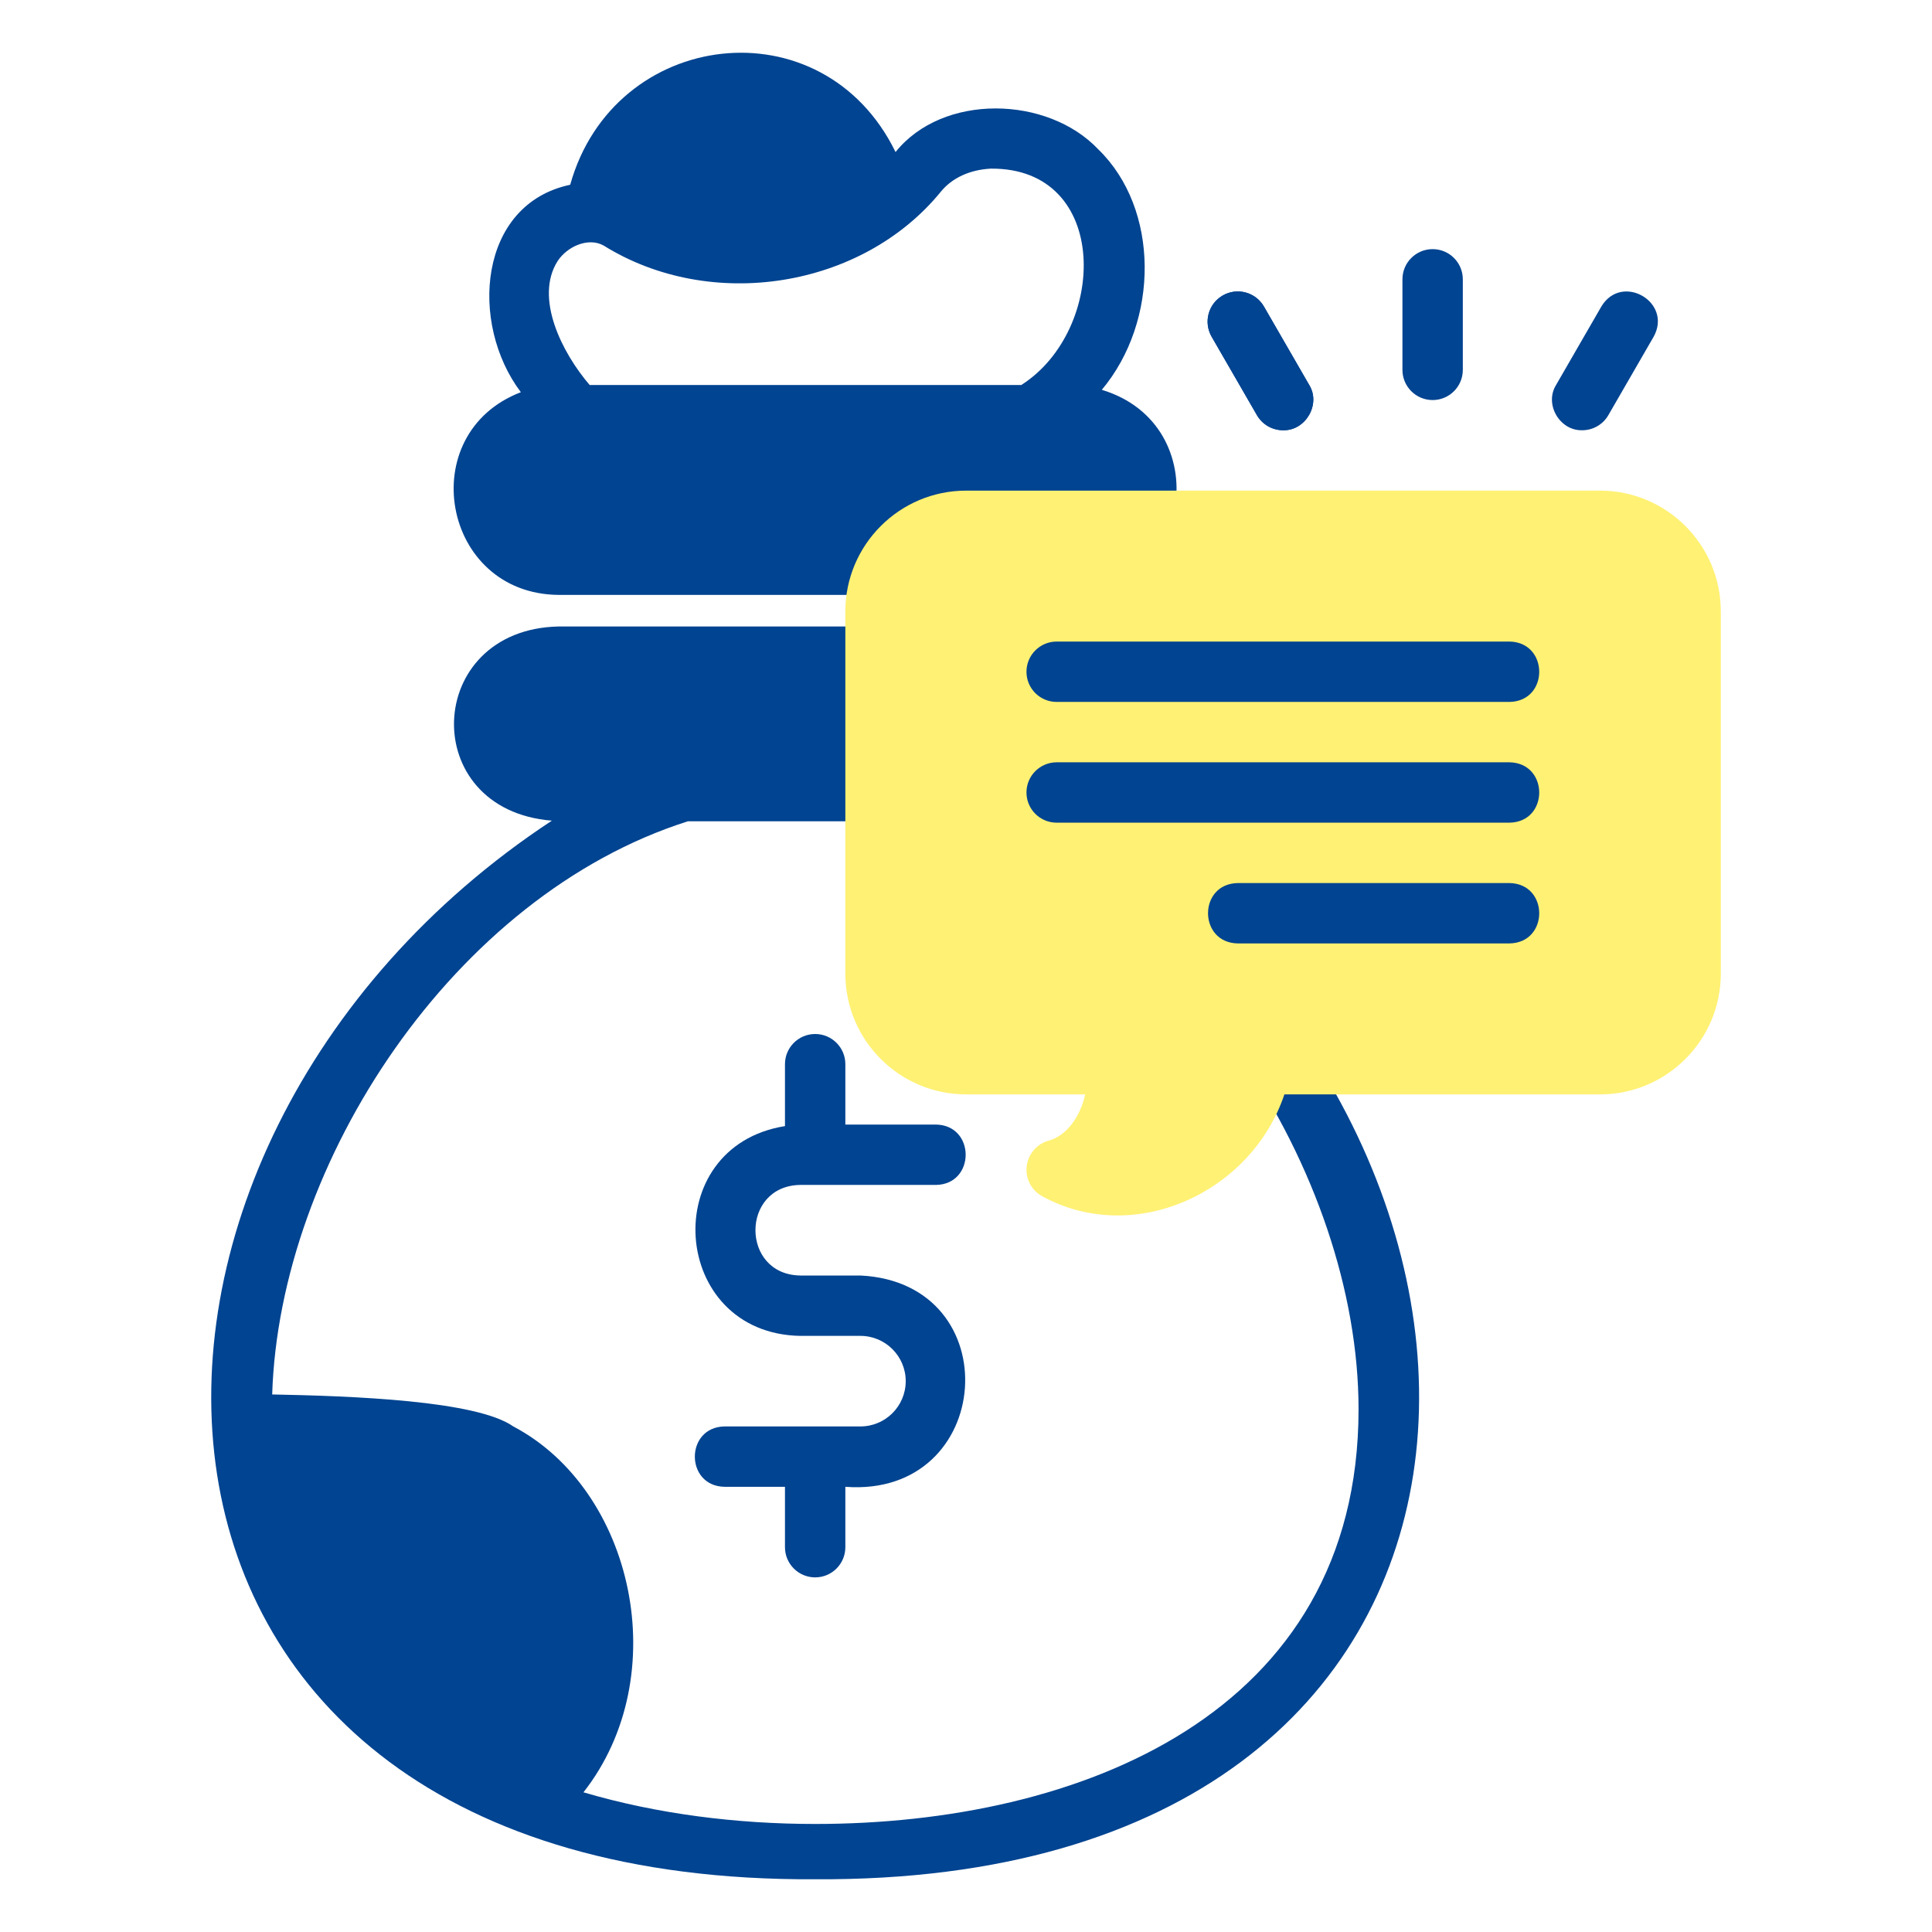
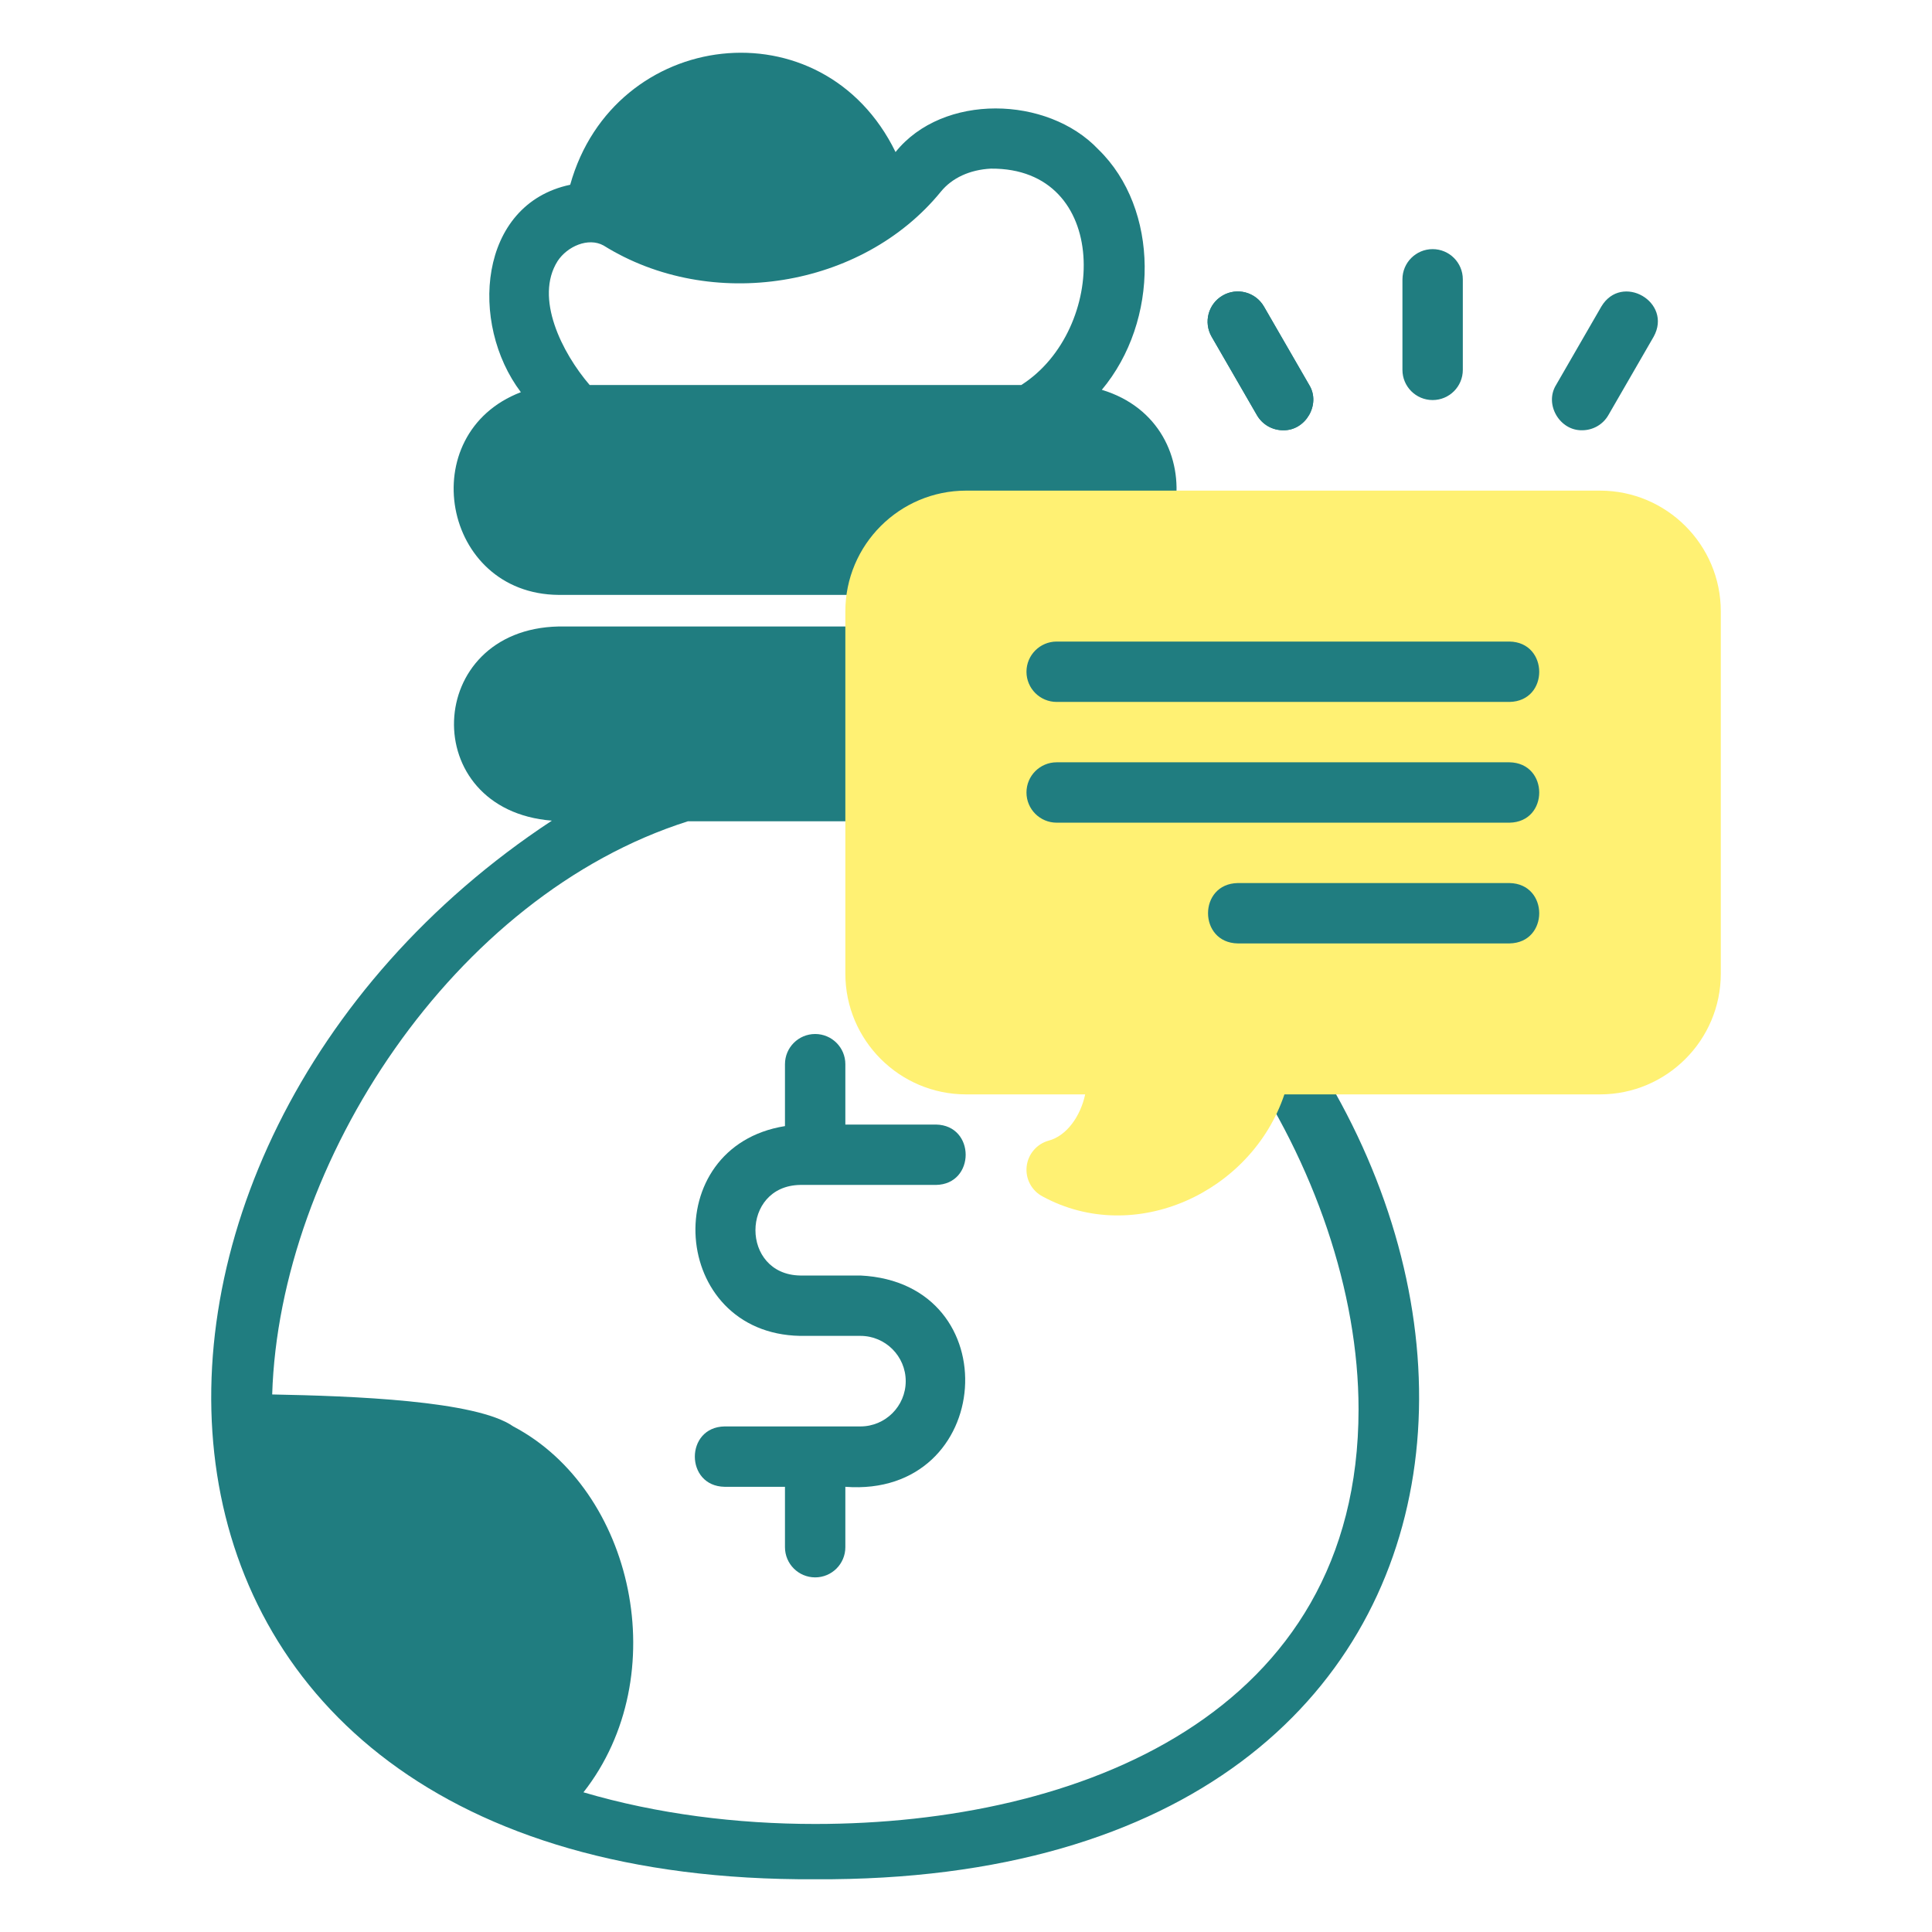
- <svg xmlns="http://www.w3.org/2000/svg" width="60" height="60" viewBox="0 0 60 60" fill="#014491">
-   <path d="M44.492 12.424C43.974 12.424 43.554 12.005 43.554 11.487L43.554 8.674C43.554 8.156 43.974 7.737 44.492 7.737C45.009 7.737 45.429 8.156 45.429 8.674L45.429 11.487C45.429 12.005 45.009 12.424 44.492 12.424Z" fill="#014491" />
-   <path d="M39.848 13.362C39.524 13.362 39.209 13.194 39.035 12.893L37.629 10.458C37.37 10.009 37.523 9.436 37.972 9.177C38.42 8.918 38.993 9.071 39.253 9.52L40.659 11.956C41.028 12.556 40.546 13.38 39.848 13.362Z" fill="#014491" />
-   <path d="M39.848 13.362C39.524 13.362 39.209 13.194 39.035 12.893L37.629 10.458C37.37 10.009 37.523 9.436 37.972 9.177C38.42 8.918 38.993 9.071 39.253 9.52L40.659 11.956C41.028 12.556 40.546 13.38 39.848 13.362Z" fill="#014491" />
-   <path d="M49.136 13.362C48.438 13.379 47.955 12.557 48.325 11.956C48.325 11.956 49.731 9.52 49.731 9.52C50.364 8.463 51.953 9.38 51.355 10.458C51.355 10.458 49.949 12.893 49.949 12.893C49.775 13.194 49.46 13.362 49.136 13.362Z" fill="#014491" />
-   <path d="M26.722 39.612L24.847 39.612C23 39.579 22.998 36.832 24.847 36.799L29.066 36.799C30.296 36.78 30.299 34.945 29.066 34.924L26.253 34.924L26.253 33.049C26.253 32.531 25.833 32.112 25.316 32.112C24.798 32.112 24.378 32.531 24.378 33.049L24.378 34.972C20.403 35.609 20.804 41.41 24.847 41.487L26.722 41.487C27.497 41.487 28.128 42.118 28.128 42.893C28.128 43.669 27.497 44.299 26.722 44.299L22.503 44.299C21.272 44.319 21.27 46.154 22.503 46.174L24.378 46.174L24.378 48.049C24.378 48.568 24.798 48.987 25.316 48.987C25.833 48.987 26.253 48.568 26.253 48.049L26.253 46.174C30.893 46.524 31.359 39.839 26.722 39.612Z" fill="#014491" />
-   <path d="M33.492 25.486C37.675 25.156 37.48 19.547 33.284 19.456L17.347 19.456C13.159 19.545 12.948 25.154 17.139 25.486C1.693 35.654 2.131 58.495 25.316 58.362C48.503 58.495 48.936 35.65 33.492 25.486ZM25.316 56.645C22.883 56.645 20.406 56.336 18.12 55.662C20.963 52.04 19.678 46.267 15.94 44.299C14.796 43.494 10.941 43.354 8.453 43.306C8.676 36.1 14.091 27.81 21.363 25.506L29.268 25.506C36.696 27.859 42.191 36.459 42.191 43.767C42.191 53.262 33.473 56.645 25.316 56.645Z" fill="#014491" />
-   <path d="M17.347 18.475L33.284 18.475C37.049 18.431 37.793 13.186 34.218 12.106C36.008 9.968 36.015 6.486 34.107 4.637C32.529 2.971 29.28 2.89 27.812 4.722C25.55 0.086 19.064 0.881 17.708 5.738C14.848 6.342 14.565 10.05 16.176 12.18C12.825 13.464 13.721 18.446 17.347 18.475ZM17.317 8.108C17.616 7.653 18.266 7.363 18.742 7.623C22.076 9.702 26.774 8.953 29.218 5.954C29.567 5.525 30.118 5.271 30.772 5.237C34.496 5.207 34.396 10.252 31.718 11.956L18.312 11.956C17.453 10.956 16.593 9.251 17.317 8.108Z" fill="#014491" />
+ <svg xmlns="http://www.w3.org/2000/svg" width="60" height="60" viewBox="0 0 60 60" fill="#207d80">
+   <path d="M44.492 12.424C43.974 12.424 43.554 12.005 43.554 11.487L43.554 8.674C43.554 8.156 43.974 7.737 44.492 7.737C45.009 7.737 45.429 8.156 45.429 8.674L45.429 11.487C45.429 12.005 45.009 12.424 44.492 12.424Z" fill="#207d80" />
+   <path d="M39.848 13.362C39.524 13.362 39.209 13.194 39.035 12.893L37.629 10.458C37.37 10.009 37.523 9.436 37.972 9.177C38.42 8.918 38.993 9.071 39.253 9.52L40.659 11.956C41.028 12.556 40.546 13.38 39.848 13.362Z" fill="#207d80" />
+   <path d="M39.848 13.362C39.524 13.362 39.209 13.194 39.035 12.893L37.629 10.458C37.37 10.009 37.523 9.436 37.972 9.177C38.42 8.918 38.993 9.071 39.253 9.52L40.659 11.956C41.028 12.556 40.546 13.38 39.848 13.362Z" fill="#207d80" />
+   <path d="M49.136 13.362C48.438 13.379 47.955 12.557 48.325 11.956C48.325 11.956 49.731 9.52 49.731 9.52C50.364 8.463 51.953 9.38 51.355 10.458C51.355 10.458 49.949 12.893 49.949 12.893C49.775 13.194 49.46 13.362 49.136 13.362Z" fill="#207d80" />
+   <path d="M26.722 39.612L24.847 39.612C23 39.579 22.998 36.832 24.847 36.799L29.066 36.799C30.296 36.78 30.299 34.945 29.066 34.924L26.253 34.924L26.253 33.049C26.253 32.531 25.833 32.112 25.316 32.112C24.798 32.112 24.378 32.531 24.378 33.049L24.378 34.972C20.403 35.609 20.804 41.41 24.847 41.487L26.722 41.487C27.497 41.487 28.128 42.118 28.128 42.893C28.128 43.669 27.497 44.299 26.722 44.299L22.503 44.299C21.272 44.319 21.27 46.154 22.503 46.174L24.378 46.174L24.378 48.049C24.378 48.568 24.798 48.987 25.316 48.987C25.833 48.987 26.253 48.568 26.253 48.049L26.253 46.174C30.893 46.524 31.359 39.839 26.722 39.612Z" fill="#207d80" />
+   <path d="M33.492 25.486C37.675 25.156 37.48 19.547 33.284 19.456L17.347 19.456C13.159 19.545 12.948 25.154 17.139 25.486C1.693 35.654 2.131 58.495 25.316 58.362C48.503 58.495 48.936 35.65 33.492 25.486ZM25.316 56.645C22.883 56.645 20.406 56.336 18.12 55.662C20.963 52.04 19.678 46.267 15.94 44.299C14.796 43.494 10.941 43.354 8.453 43.306C8.676 36.1 14.091 27.81 21.363 25.506L29.268 25.506C36.696 27.859 42.191 36.459 42.191 43.767C42.191 53.262 33.473 56.645 25.316 56.645Z" fill="#207d80" />
+   <path d="M17.347 18.475L33.284 18.475C37.049 18.431 37.793 13.186 34.218 12.106C36.008 9.968 36.015 6.486 34.107 4.637C32.529 2.971 29.28 2.89 27.812 4.722C25.55 0.086 19.064 0.881 17.708 5.738C14.848 6.342 14.565 10.05 16.176 12.18C12.825 13.464 13.721 18.446 17.347 18.475ZM17.317 8.108C17.616 7.653 18.266 7.363 18.742 7.623C22.076 9.702 26.774 8.953 29.218 5.954C29.567 5.525 30.118 5.271 30.772 5.237C34.496 5.207 34.396 10.252 31.718 11.956L18.312 11.956C17.453 10.956 16.593 9.251 17.317 8.108Z" fill="#207d80" />
  <path d="M49.691 15.237L30.003 15.237C27.936 15.237 26.253 16.919 26.253 18.987L26.253 30.237C26.253 32.305 27.935 33.987 30.003 33.987L33.701 33.987C33.552 34.683 33.116 35.276 32.572 35.422C32.2 35.523 31.926 35.842 31.884 36.225C31.841 36.609 32.039 36.98 32.381 37.158C35.236 38.709 38.865 37.039 39.888 33.987L49.691 33.987C51.758 33.987 53.441 32.305 53.441 30.237L53.441 18.987C53.441 16.919 51.758 15.237 49.691 15.237Z" fill="#fff173" />
-   <path d="M46.878 21.799L32.816 21.799C32.298 21.799 31.878 21.38 31.878 20.862C31.878 20.344 32.298 19.924 32.816 19.924L46.878 19.924C48.106 19.944 48.114 21.778 46.878 21.799Z" fill="#014491" />
-   <path d="M46.878 25.549L32.816 25.549C32.298 25.549 31.878 25.13 31.878 24.612C31.878 24.094 32.298 23.674 32.816 23.674L46.878 23.674C48.106 23.694 48.114 25.528 46.878 25.549Z" fill="#014491" />
-   <path d="M46.878 29.299L38.441 29.299C37.211 29.279 37.206 27.445 38.441 27.424L46.878 27.424C48.108 27.444 48.112 29.279 46.878 29.299Z" fill="#014491" />
+   <path d="M46.878 21.799L32.816 21.799C32.298 21.799 31.878 21.38 31.878 20.862C31.878 20.344 32.298 19.924 32.816 19.924L46.878 19.924C48.106 19.944 48.114 21.778 46.878 21.799Z" fill="#207d80" />
+   <path d="M46.878 25.549L32.816 25.549C32.298 25.549 31.878 25.13 31.878 24.612C31.878 24.094 32.298 23.674 32.816 23.674L46.878 23.674C48.106 23.694 48.114 25.528 46.878 25.549Z" fill="#207d80" />
+   <path d="M46.878 29.299L38.441 29.299C37.211 29.279 37.206 27.445 38.441 27.424L46.878 27.424C48.108 27.444 48.112 29.279 46.878 29.299Z" fill="#207d80" />
</svg>
